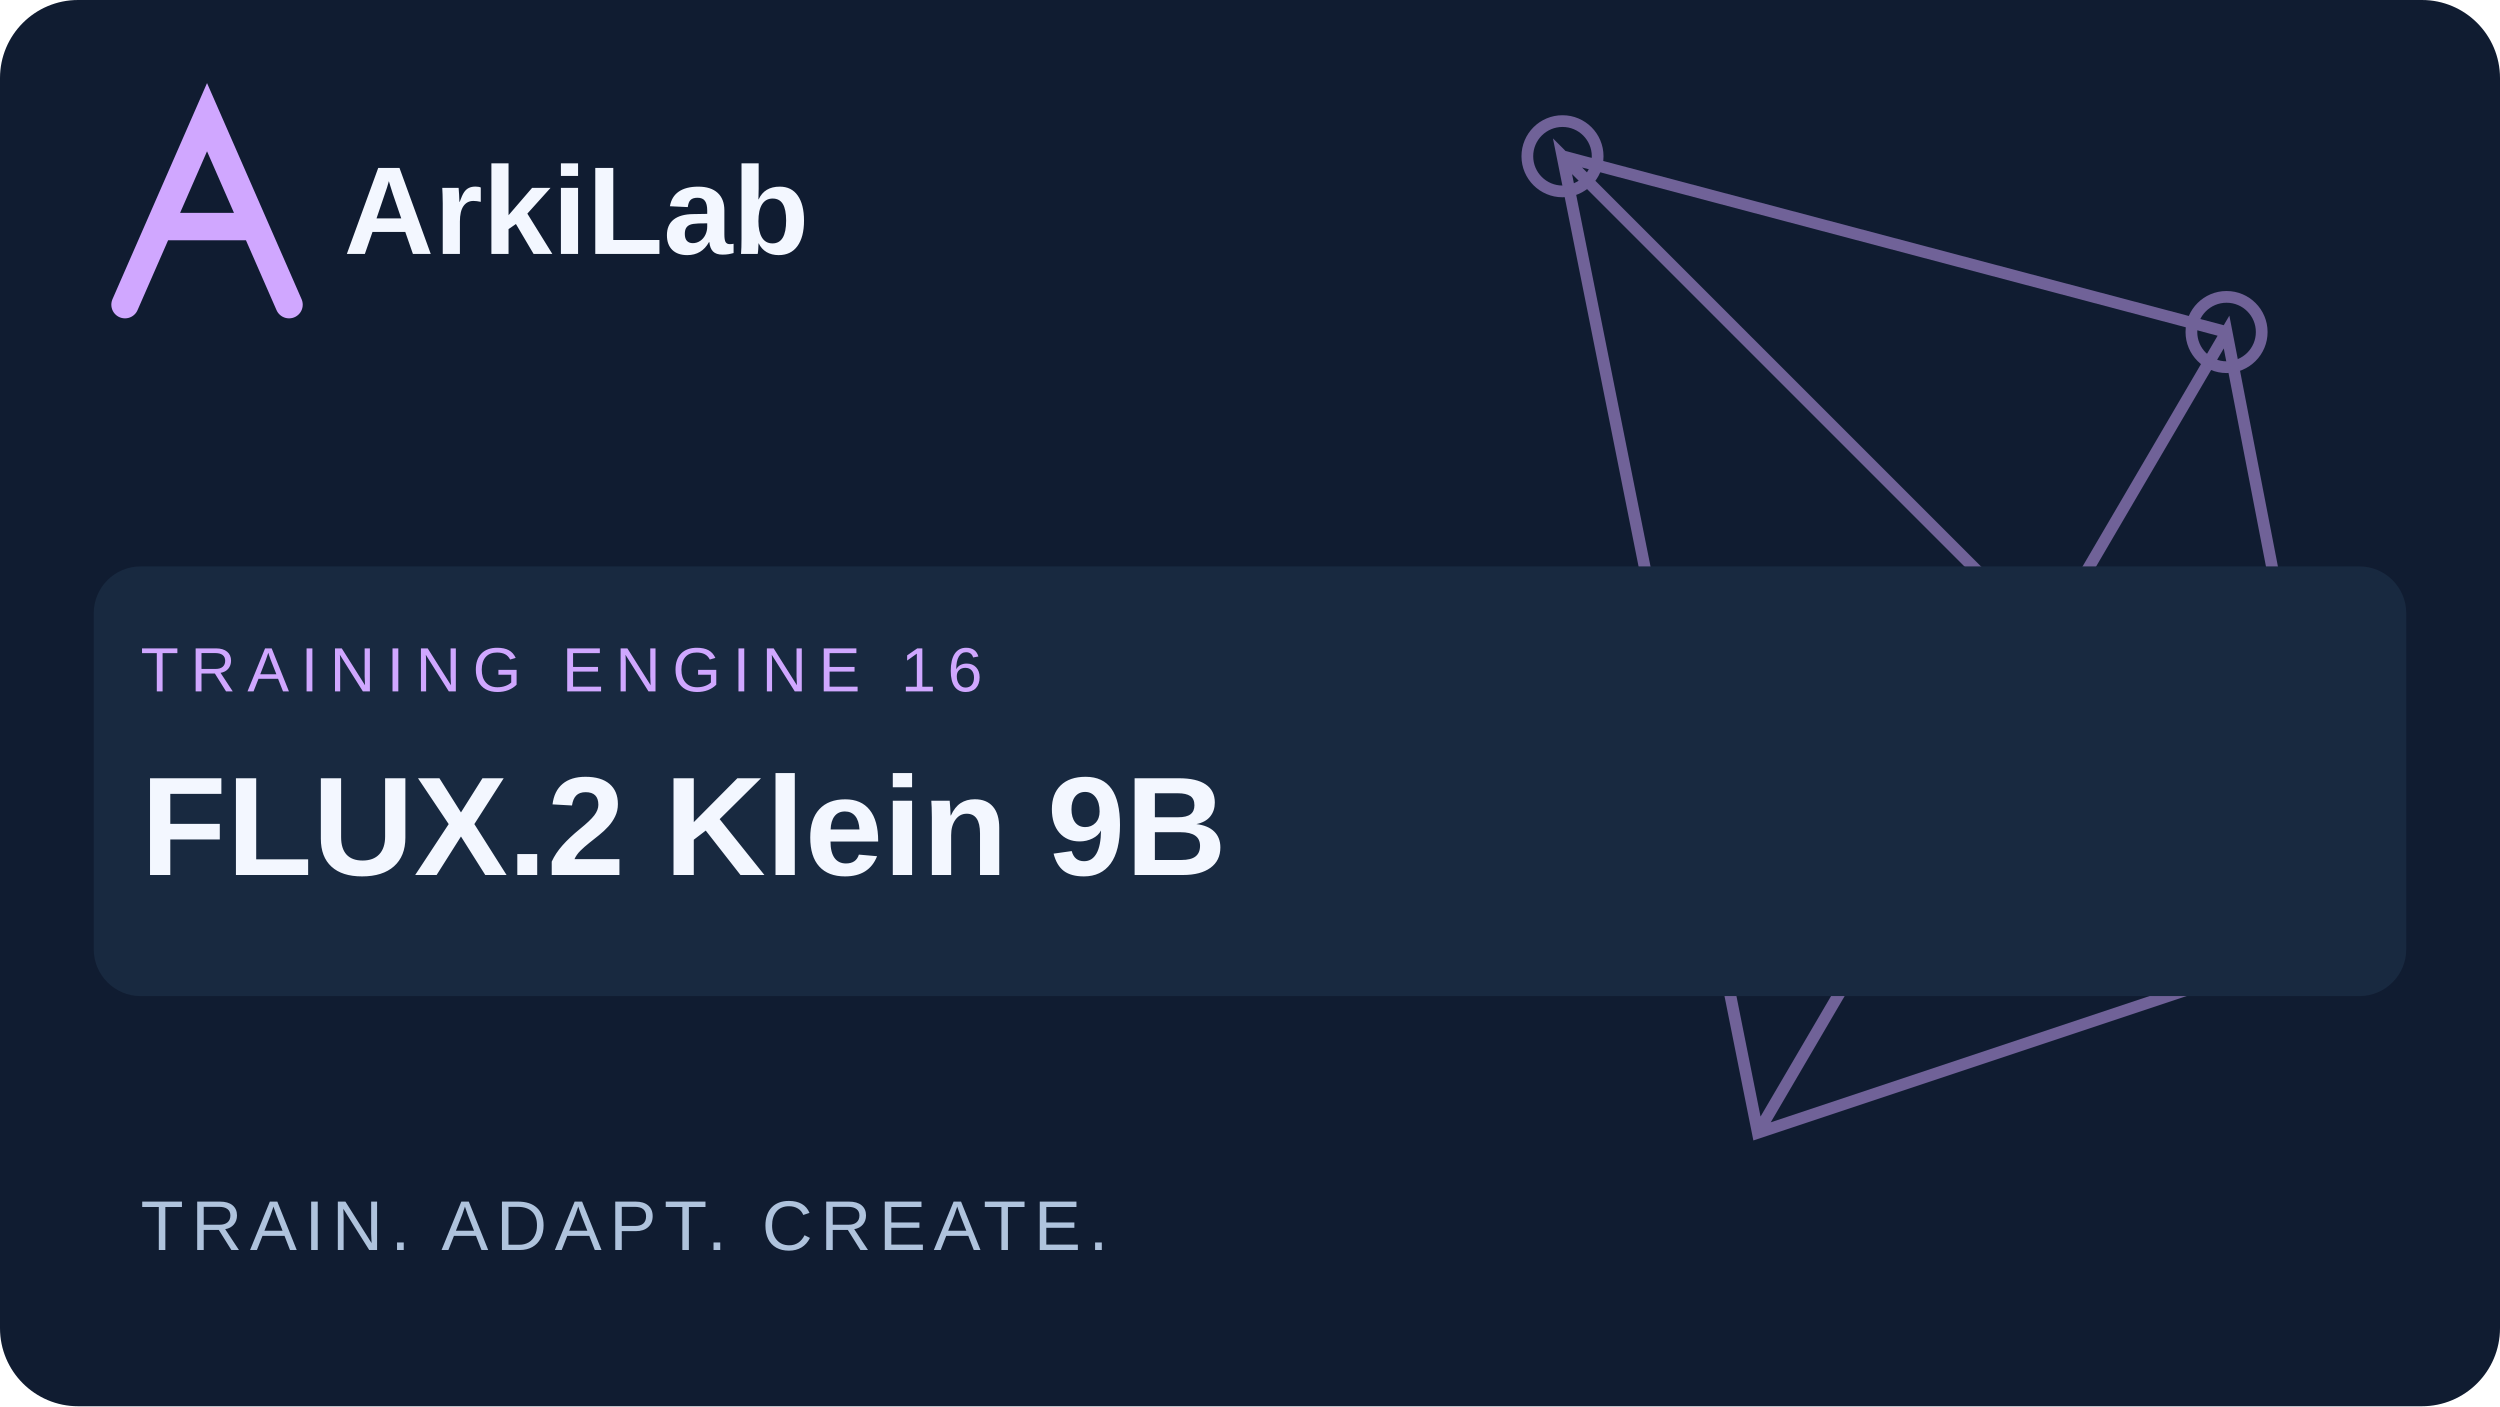
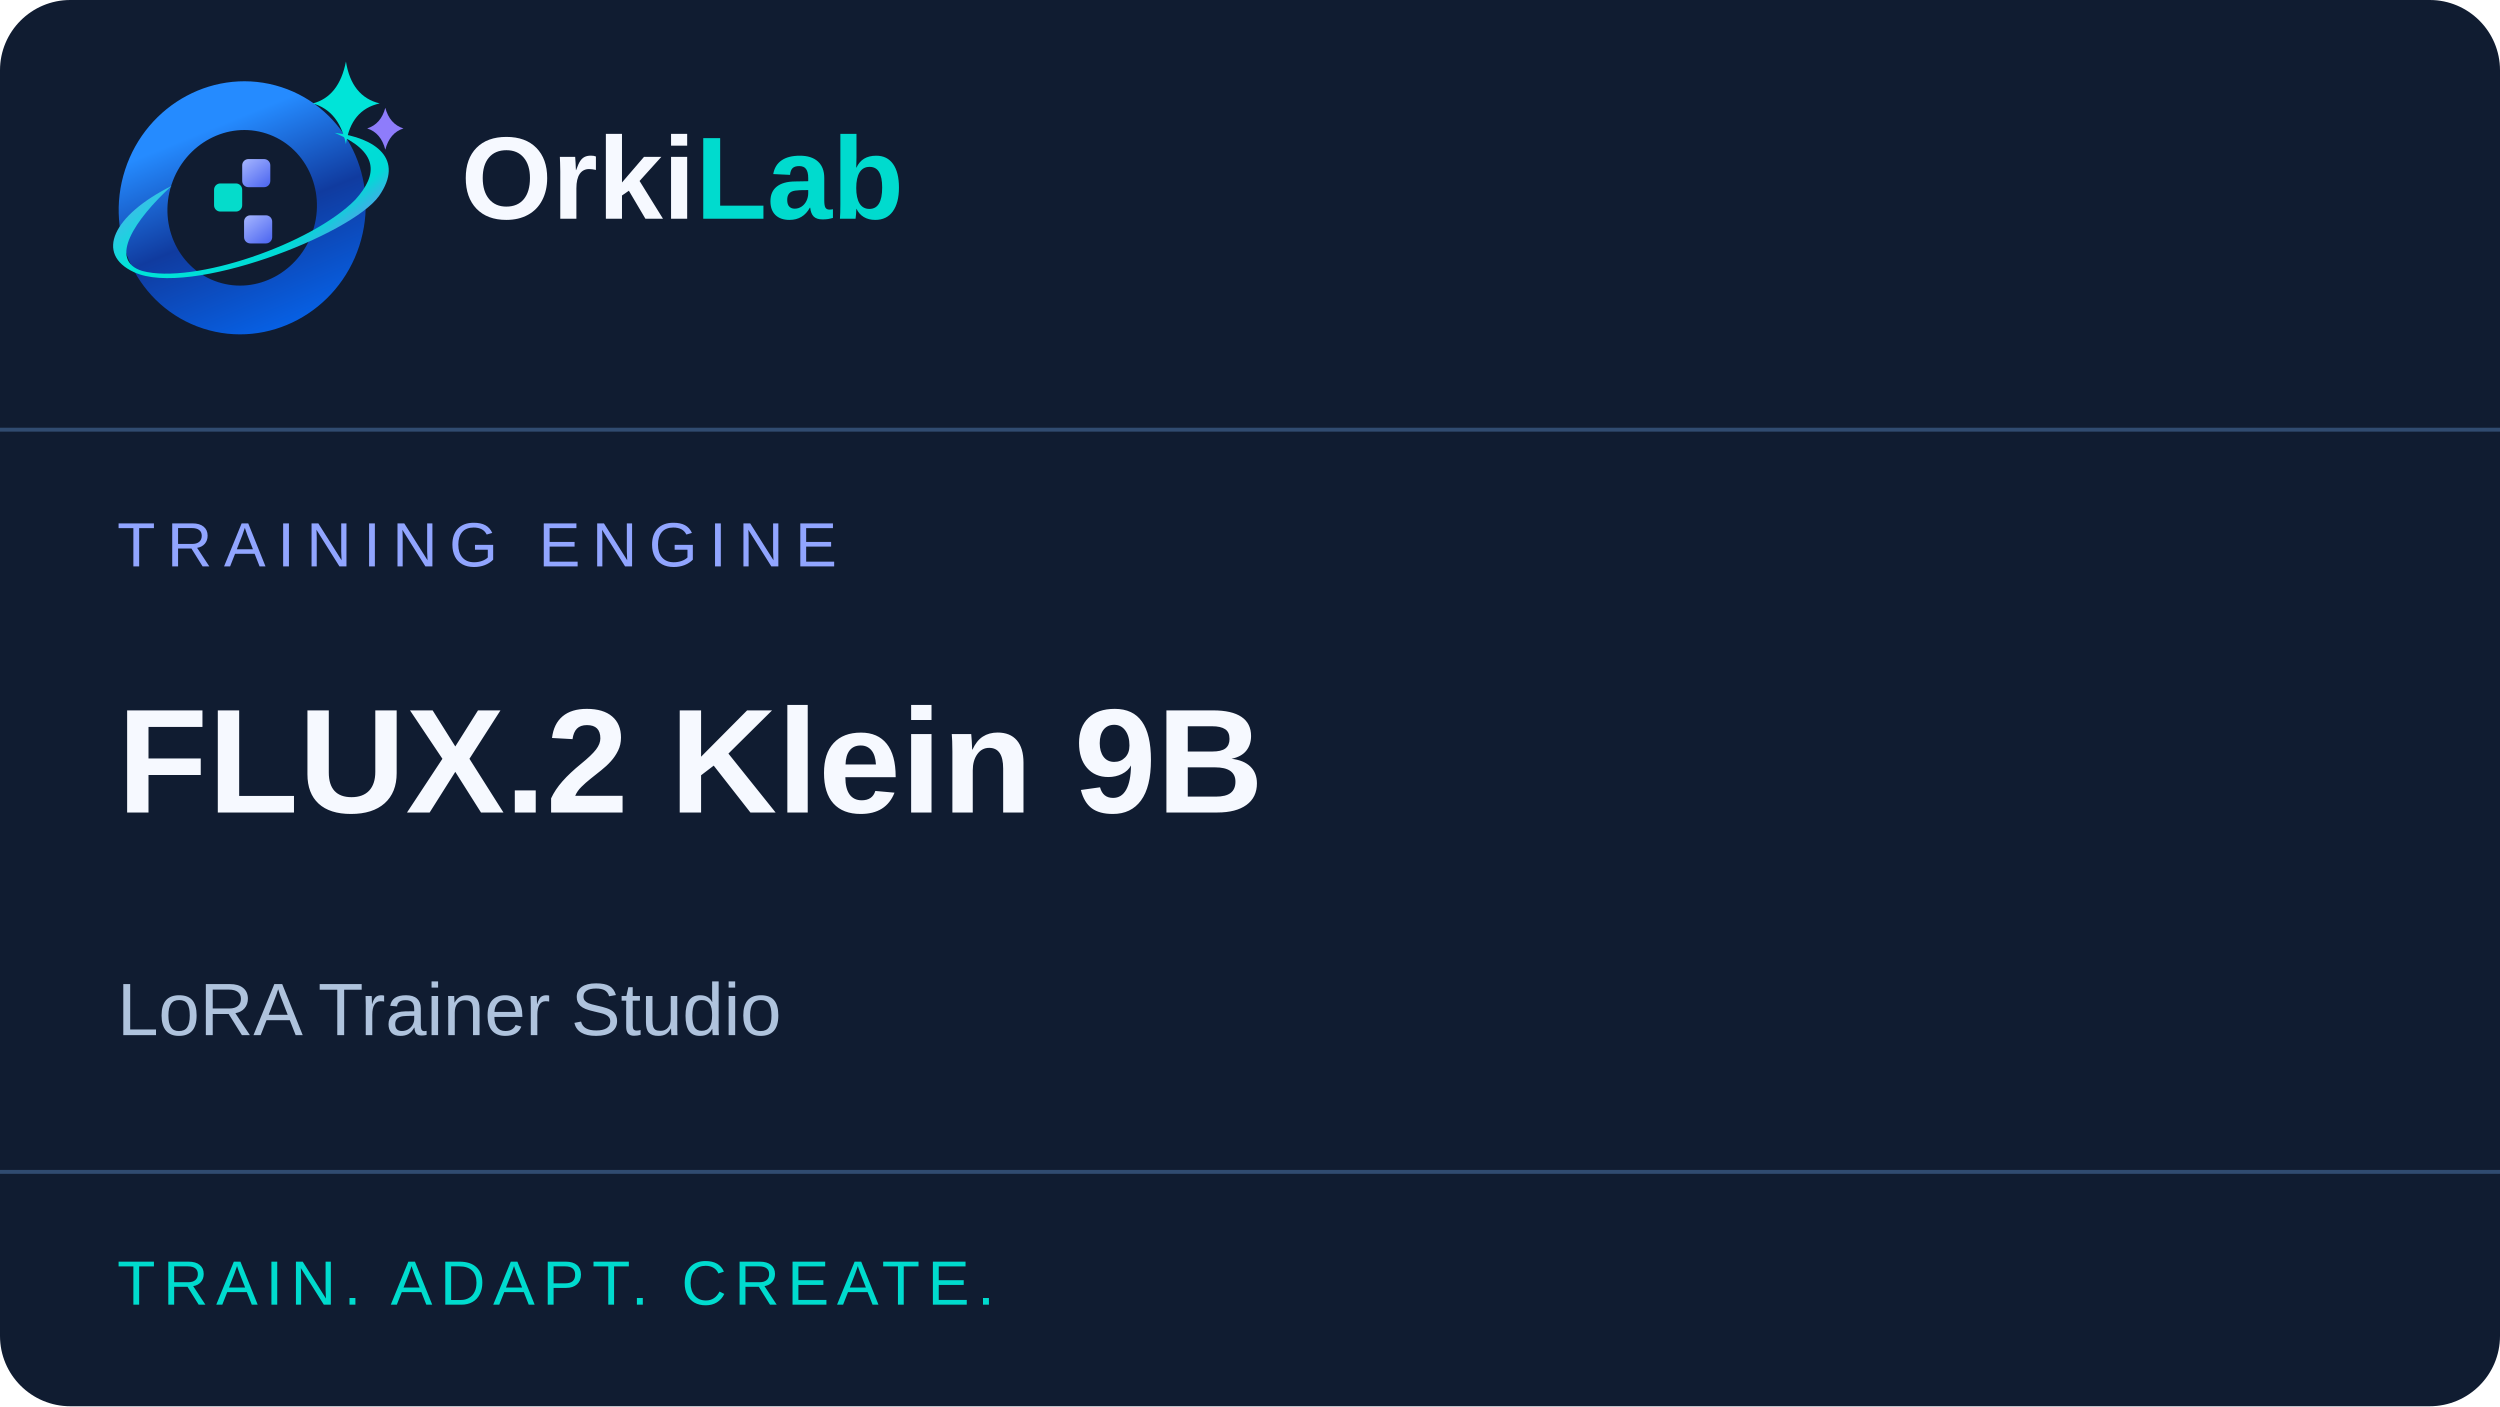
<svg xmlns="http://www.w3.org/2000/svg" viewBox="0 0 640 360">
-   <rect width="640" height="360" rx="20" fill="#101C31" />
-   <g stroke="#D0A7FF" fill="none" stroke-width="3" opacity=".5">
-     <path d="M400 40 570 85 600 240 450 290 400 40 600 240 570 85 450 290" />
-     <circle cx="400" cy="40" r="9" />
-     <circle cx="570" cy="85" r="9" />
-     <circle cx="600" cy="240" r="9" />
+   <rect width="640" height="360" rx="18" fill="#101C31" />
+   <path d="M0 110H640M0 300H640" stroke="#304B70" />
+   <g transform="translate(22 10) scale(.16)">
+     <defs>
+       <linearGradient id="bg" x2="1" y2="1">
+         <stop stop-color="#070D25" />
+         <stop offset="1" stop-color="#101E3C" />
+       </linearGradient>
+       <linearGradient id="ring" x1=".2" y1=".2" x2=".85" y2="1">
+         <stop stop-color="#258BFF" />
+         <stop offset=".48" stop-color="#103B9F" />
+         <stop offset="1" stop-color="#075FE2" />
+       </linearGradient>
+       <linearGradient id="orbit" x2="1" y2=".65">
+         <stop stop-color="#9683FF" />
+         <stop offset=".46" stop-color="#00E5D8" />
+         <stop offset=".8" stop-color="#00DAD6" />
+         <stop offset="1" stop-color="#8B79F7" />
+       </linearGradient>
+       <linearGradient id="tile" x2=".8" y2="1">
+         <stop stop-color="#A6B6FF" />
+         <stop offset="1" stop-color="#526BF1" />
+       </linearGradient>
+       <pattern id="grid" width="40" height="40" patternUnits="userSpaceOnUse">
+         <path d="M40 0H0V40" stroke="#8FB7E0" stroke-opacity=".055" fill="none" />
+       </pattern>
+     </defs>
+     <g>
+       <ellipse cx="250" cy="270" rx="158" ry="164" transform="rotate(18 250 270)" fill="none" stroke="url(#ring)" stroke-width="78" />
+       <rect x="250" y="192" width="45" height="45" rx="10" fill="url(#tile)" />
+       <rect x="205" y="231" width="45" height="45" rx="10" fill="#05DCCB" />
+       <rect x="253" y="282" width="45" height="45" rx="10" fill="url(#tile)" />
+       <path d="M137 235C43 282 14 344 77 373C165 414 425 313 469 251C510 192 464 158 398 150C468 180 468 216 431 257C361 328 172 393 90 371C35 354 78 289 137 235Z" fill="url(#orbit)" />
+       <path d="M416 36Q425 92 470 103Q424 113 416 168Q405 115 363 103Q405 92 416 36Z" fill="#00E4D8" />
+       <path d="M479 110Q486 136 508 143Q486 150 479 177Q472 150 450 143Q472 136 479 110Z" fill="#8E7CFB" />
+     </g>
  </g>
-   <path d="M32 78 53 30 74 78M42 58H64" stroke="#D0A7FF" stroke-width="7" fill="none" stroke-linecap="round" />
-   <text x="88" y="65" fill="#F3F7FF" font-family="Arial,sans-serif" font-size="32" font-weight="bold">ArkiLab</text>
-   <rect x="24" y="145" width="592" height="110" rx="12" fill="#182940" />
-   <text x="36" y="177" fill="#D0A7FF" font-family="Arial,sans-serif" font-size="16" letter-spacing="3">TRAINING ENGINE 16</text>
-   <text x="36" y="224" fill="#F3F7FF" font-family="Arial,sans-serif" font-size="36" font-weight="bold">FLUX.2 Klein 9B</text>
-   <text x="36" y="320" fill="#AFC3DD" font-family="Arial,sans-serif" font-size="18" letter-spacing="2">TRAIN. ADAPT. CREATE.</text>
+   <text x="118" y="56" font-family="Arial,sans-serif" font-size="30" font-weight="bold" fill="#F6F9FF">Orki<tspan fill="#00DBCE">Lab</tspan>
+   </text>
+   <g font-family="Arial,sans-serif">
+     <text x="30" y="145" font-size="16" letter-spacing="3" fill="#91A5FF">TRAINING ENGINE</text>
+     <text x="30" y="208" font-size="38" font-weight="bold" fill="#F6F9FF">FLUX.2 Klein 9B</text>
+     <text x="30" y="265" font-size="19" fill="#AFC3DD">LoRA Trainer Studio</text>
+     <text x="30" y="334" font-size="16" letter-spacing="2" fill="#00DBCE">TRAIN. ADAPT. CREATE.</text>
+   </g>
</svg>
